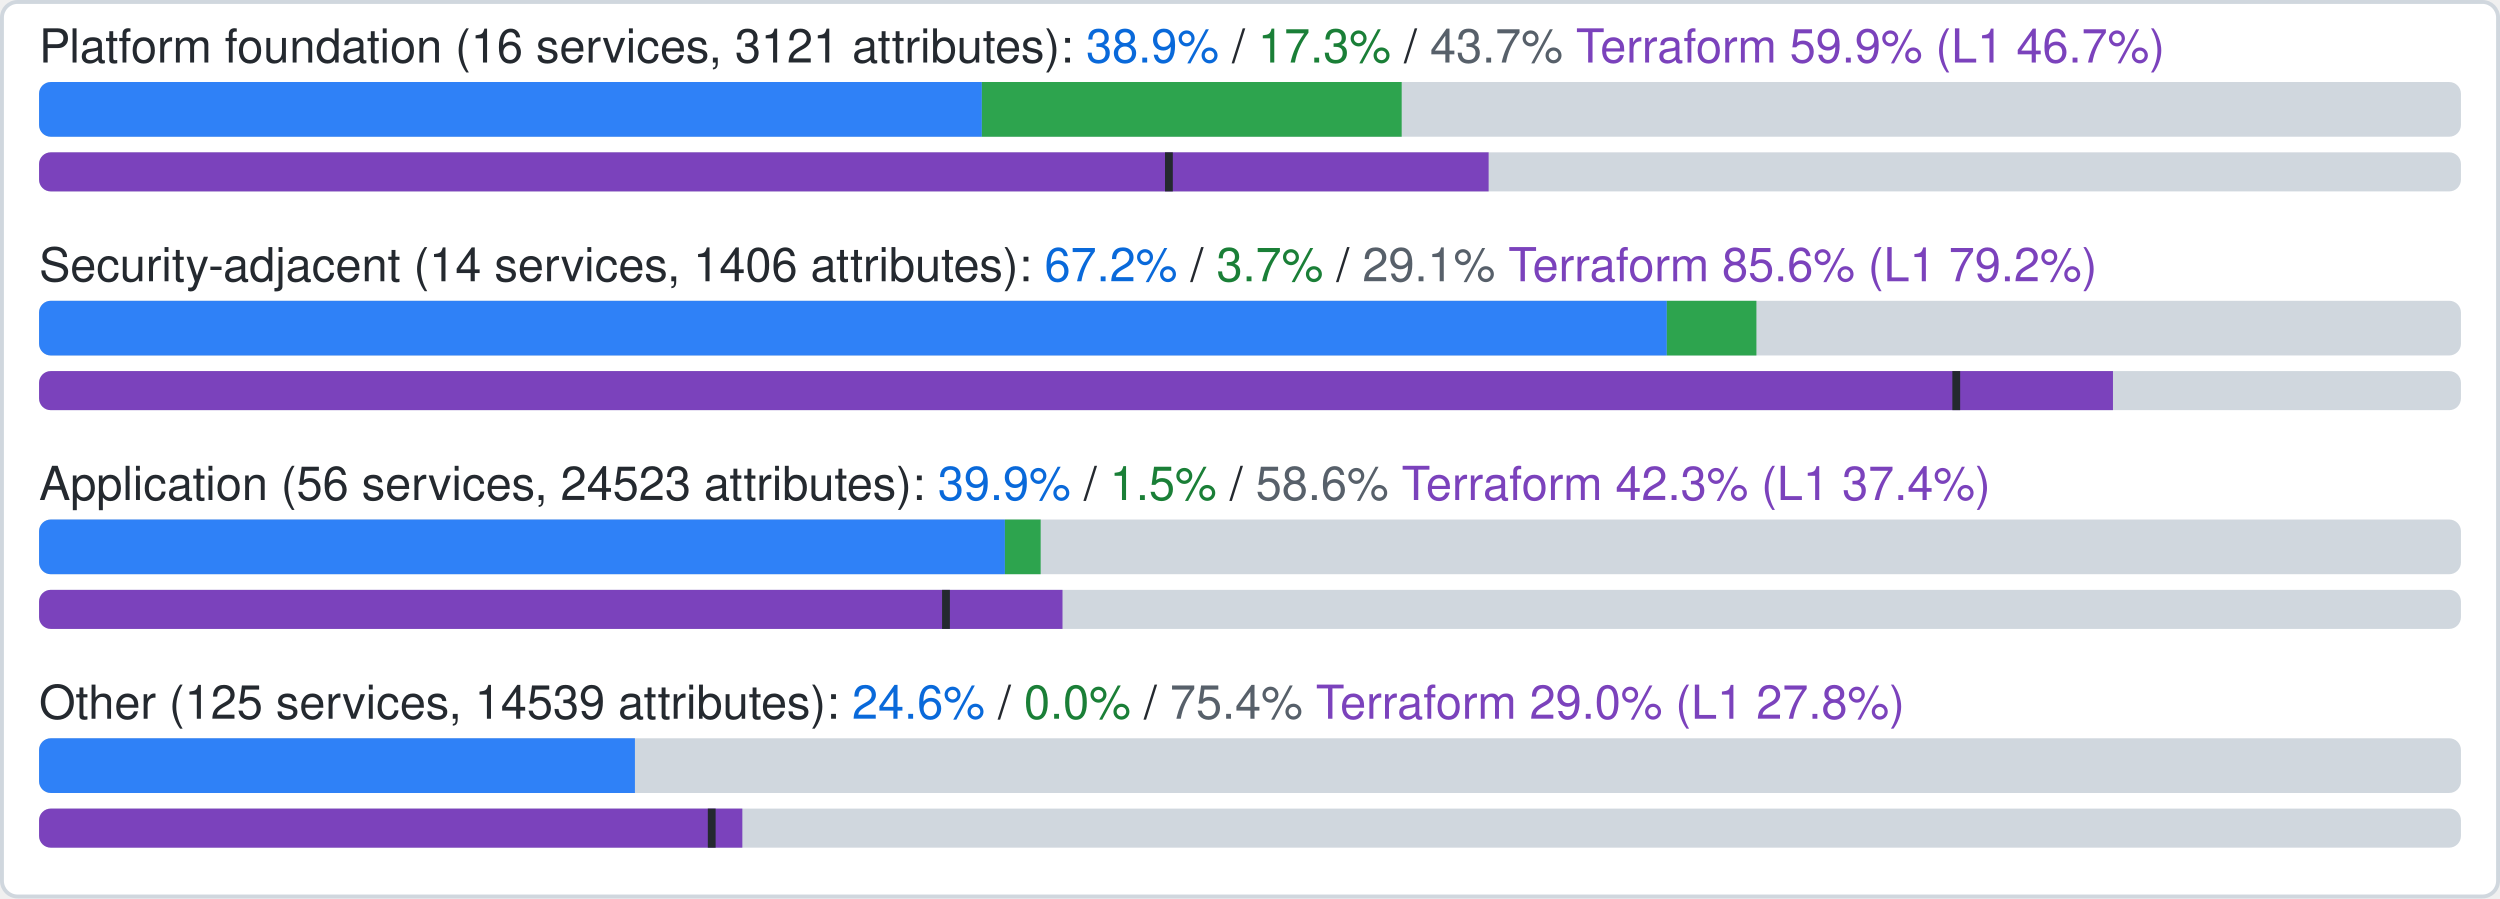
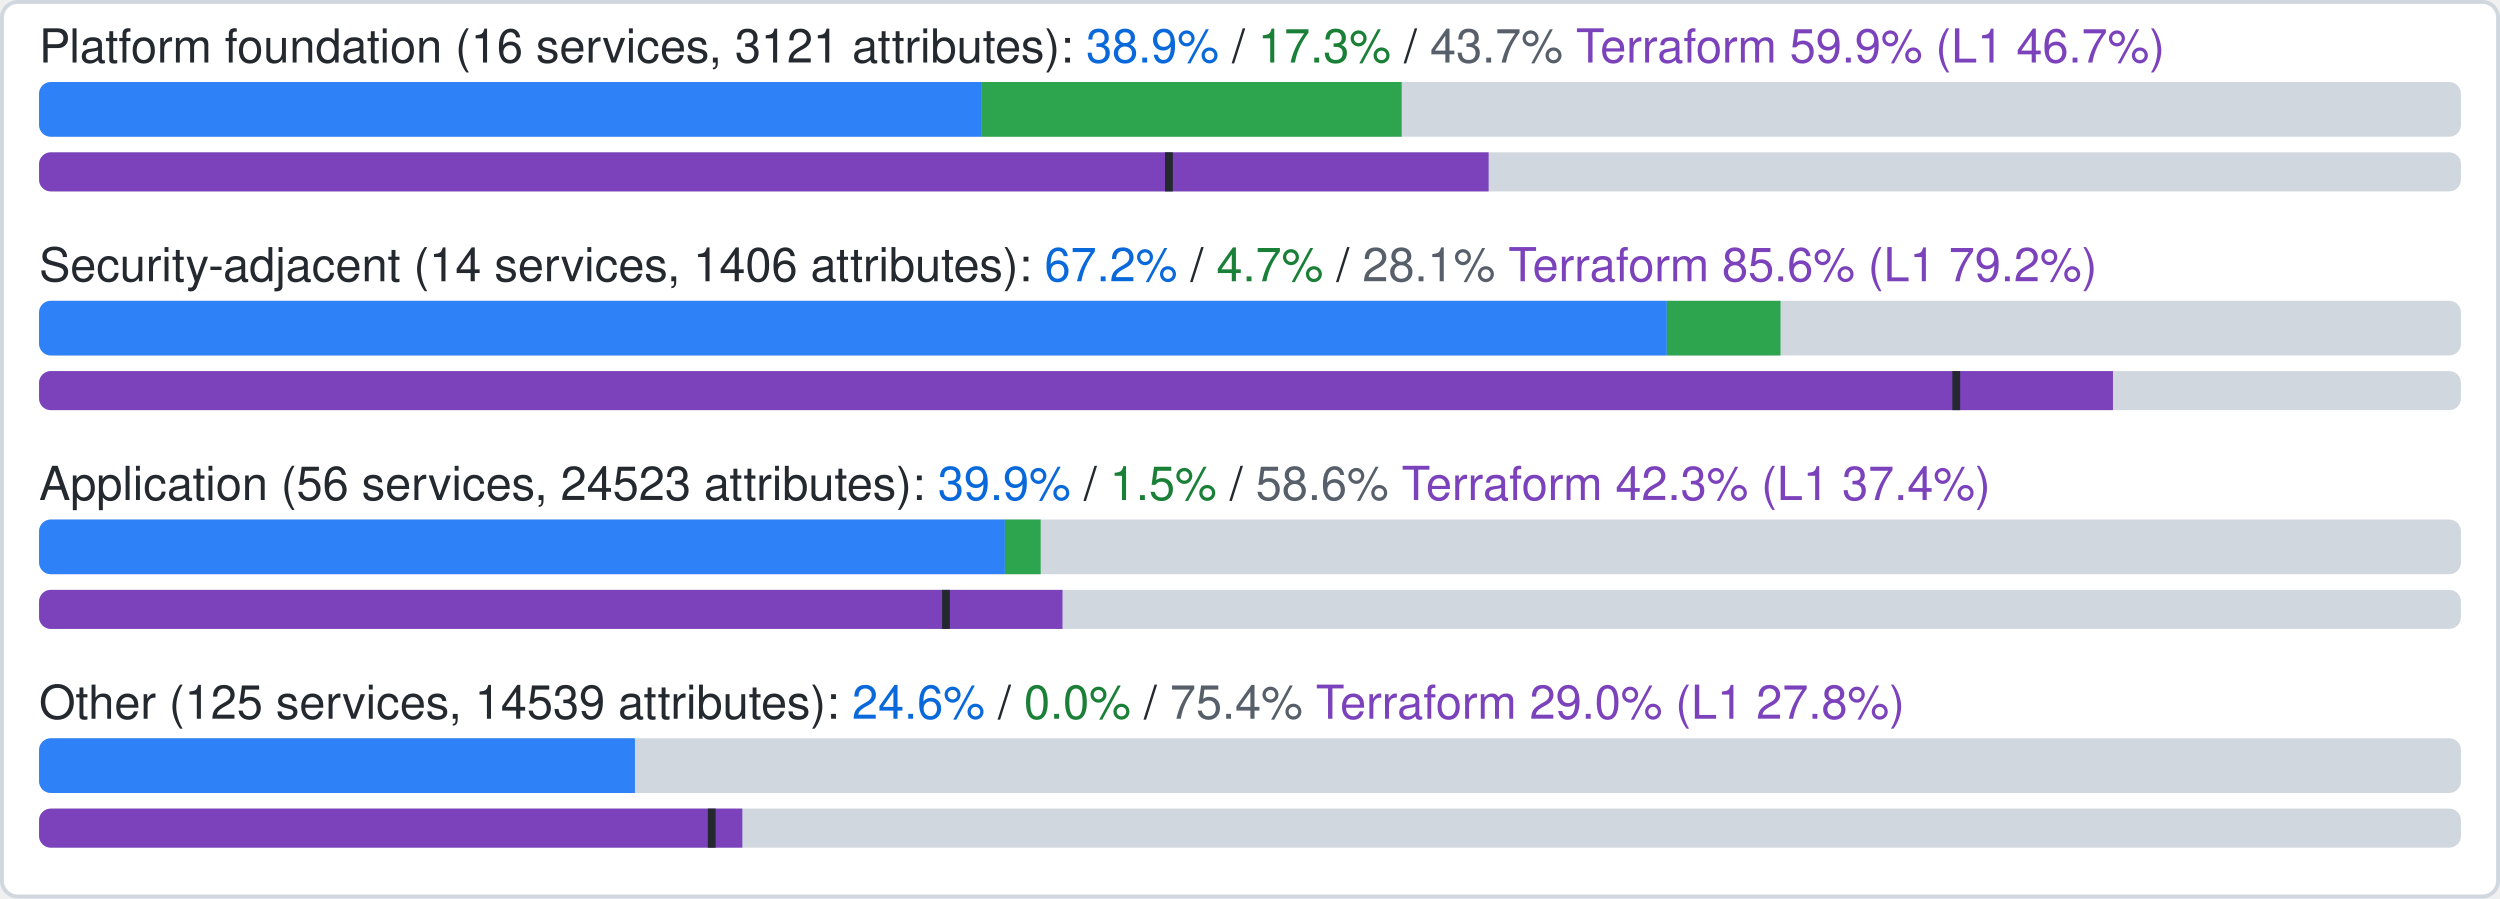
- <svg xmlns="http://www.w3.org/2000/svg" width="640" height="230" viewBox="0 0 640 230" role="img" aria-label="Coverage by category: Platform foundation official 38.9%, ours beyond official 17.3%, uncovered 43.7%, Terraform google-beta 59.9% (L1 46.7%), an estimate; Security-adjacent official 67.2%, ours beyond official 3.7%, uncovered 29.1%, Terraform google-beta 85.6% (L1 79.2%), an estimate; Application official 39.9%, ours beyond official 1.5%, uncovered 58.6%, Terraform google-beta 42.3% (L1 37.4%), an estimate; Other official 24.6%, ours beyond official 0.0%, uncovered 75.4%, Terraform google-beta 29.0% (L1 27.8%), an estimate;">
+ <svg xmlns="http://www.w3.org/2000/svg" width="640" height="230" viewBox="0 0 640 230" role="img" aria-label="Coverage by category: Platform foundation official 38.9%, ours beyond official 17.3%, uncovered 43.7%, Terraform google-beta 59.9% (L1 46.7%), an estimate; Security-adjacent official 67.2%, ours beyond official 4.7%, uncovered 28.1%, Terraform google-beta 85.6% (L1 79.2%), an estimate; Application official 39.9%, ours beyond official 1.5%, uncovered 58.6%, Terraform google-beta 42.3% (L1 37.4%), an estimate; Other official 24.6%, ours beyond official 0.0%, uncovered 75.4%, Terraform google-beta 29.0% (L1 27.8%), an estimate;">
  <rect x="0.5" y="0.5" width="639" height="229" rx="4" fill="#ffffff" stroke="#d0d7de" />
  <clipPath id="c0">
    <rect x="10" y="21" width="620" height="14" rx="3" />
  </clipPath>
  <text x="10" y="16" font-family="-apple-system,BlinkMacSystemFont,Segoe UI,Helvetica,Arial,sans-serif" font-size="12" fill="#24292f">Platform foundation (16 services, 3121 attributes): <tspan fill="#0969da">38.9%</tspan> / <tspan fill="#1a7f37">17.3%</tspan> / <tspan fill="#57606a">43.7%</tspan>
    <tspan fill="#7b42bc">Terraform 59.9% (L1 46.7%)</tspan>
  </text>
  <clipPath id="t0">
    <rect x="10" y="39" width="620" height="10" rx="3" />
  </clipPath>
  <g clip-path="url(#t0)">
    <rect x="10" y="39" width="620" height="10" fill="#d0d7de" />
    <rect x="10" y="39" width="371.09" height="10" fill="#7b42bc" />
    <rect x="298.24" y="39" width="2" height="10" fill="#24292f" />
  </g>
  <g clip-path="url(#c0)">
    <rect x="10" y="21" width="620" height="14" fill="#d0d7de" />
    <rect x="10" y="21" width="241.36" height="14" fill="#2f81f7" />
    <rect x="251.36" y="21" width="107.47" height="14" fill="#2da44e" />
  </g>
  <clipPath id="c1">
    <rect x="10" y="77" width="620" height="14" rx="3" />
  </clipPath>
-   <text x="10" y="72" font-family="-apple-system,BlinkMacSystemFont,Segoe UI,Helvetica,Arial,sans-serif" font-size="12" fill="#24292f">Security-adjacent (14 services, 1406 attributes): <tspan fill="#0969da">67.2%</tspan> / <tspan fill="#1a7f37">3.7%</tspan> / <tspan fill="#57606a">29.1%</tspan>
+   <text x="10" y="72" font-family="-apple-system,BlinkMacSystemFont,Segoe UI,Helvetica,Arial,sans-serif" font-size="12" fill="#24292f">Security-adjacent (14 services, 1406 attributes): <tspan fill="#0969da">67.2%</tspan> / <tspan fill="#1a7f37">4.7%</tspan> / <tspan fill="#57606a">28.1%</tspan>
    <tspan fill="#7b42bc">Terraform 85.6% (L1 79.2%)</tspan>
  </text>
  <clipPath id="t1">
    <rect x="10" y="95" width="620" height="10" rx="3" />
  </clipPath>
  <g clip-path="url(#t1)">
    <rect x="10" y="95" width="620" height="10" fill="#d0d7de" />
    <rect x="10" y="95" width="530.92" height="10" fill="#7b42bc" />
    <rect x="499.80" y="95" width="2" height="10" fill="#24292f" />
  </g>
  <g clip-path="url(#c1)">
    <rect x="10" y="77" width="620" height="14" fill="#d0d7de" />
    <rect x="10" y="77" width="416.71" height="14" fill="#2f81f7" />
-     <rect x="426.71" y="77" width="22.93" height="14" fill="#2da44e" />
+     <rect x="426.71" y="77" width="29.10" height="14" fill="#2da44e" />
  </g>
  <clipPath id="c2">
    <rect x="10" y="133" width="620" height="14" rx="3" />
  </clipPath>
  <text x="10" y="128" font-family="-apple-system,BlinkMacSystemFont,Segoe UI,Helvetica,Arial,sans-serif" font-size="12" fill="#24292f">Application (56 services, 24523 attributes): <tspan fill="#0969da">39.9%</tspan> / <tspan fill="#1a7f37">1.5%</tspan> / <tspan fill="#57606a">58.6%</tspan>
    <tspan fill="#7b42bc">Terraform 42.3% (L1 37.4%)</tspan>
  </text>
  <clipPath id="t2">
    <rect x="10" y="151" width="620" height="10" rx="3" />
  </clipPath>
  <g clip-path="url(#t2)">
    <rect x="10" y="151" width="620" height="10" fill="#d0d7de" />
    <rect x="10" y="151" width="262.00" height="10" fill="#7b42bc" />
    <rect x="241.17" y="151" width="2" height="10" fill="#24292f" />
  </g>
  <g clip-path="url(#c2)">
    <rect x="10" y="133" width="620" height="14" fill="#d0d7de" />
    <rect x="10" y="133" width="247.26" height="14" fill="#2f81f7" />
    <rect x="257.26" y="133" width="9.15" height="14" fill="#2da44e" />
  </g>
  <clipPath id="c3">
    <rect x="10" y="189" width="620" height="14" rx="3" />
  </clipPath>
  <text x="10" y="184" font-family="-apple-system,BlinkMacSystemFont,Segoe UI,Helvetica,Arial,sans-serif" font-size="12" fill="#24292f">Other (125 services, 14539 attributes): <tspan fill="#0969da">24.6%</tspan> / <tspan fill="#1a7f37">0.0%</tspan> / <tspan fill="#57606a">75.4%</tspan>
    <tspan fill="#7b42bc">Terraform 29.0% (L1 27.8%)</tspan>
  </text>
  <clipPath id="t3">
    <rect x="10" y="207" width="620" height="10" rx="3" />
  </clipPath>
  <g clip-path="url(#t3)">
    <rect x="10" y="207" width="620" height="10" fill="#d0d7de" />
    <rect x="10" y="207" width="180.04" height="10" fill="#7b42bc" />
    <rect x="181.20" y="207" width="2" height="10" fill="#24292f" />
  </g>
  <g clip-path="url(#c3)">
    <rect x="10" y="189" width="620" height="14" fill="#d0d7de" />
    <rect x="10" y="189" width="152.54" height="14" fill="#2f81f7" />
  </g>
</svg>
